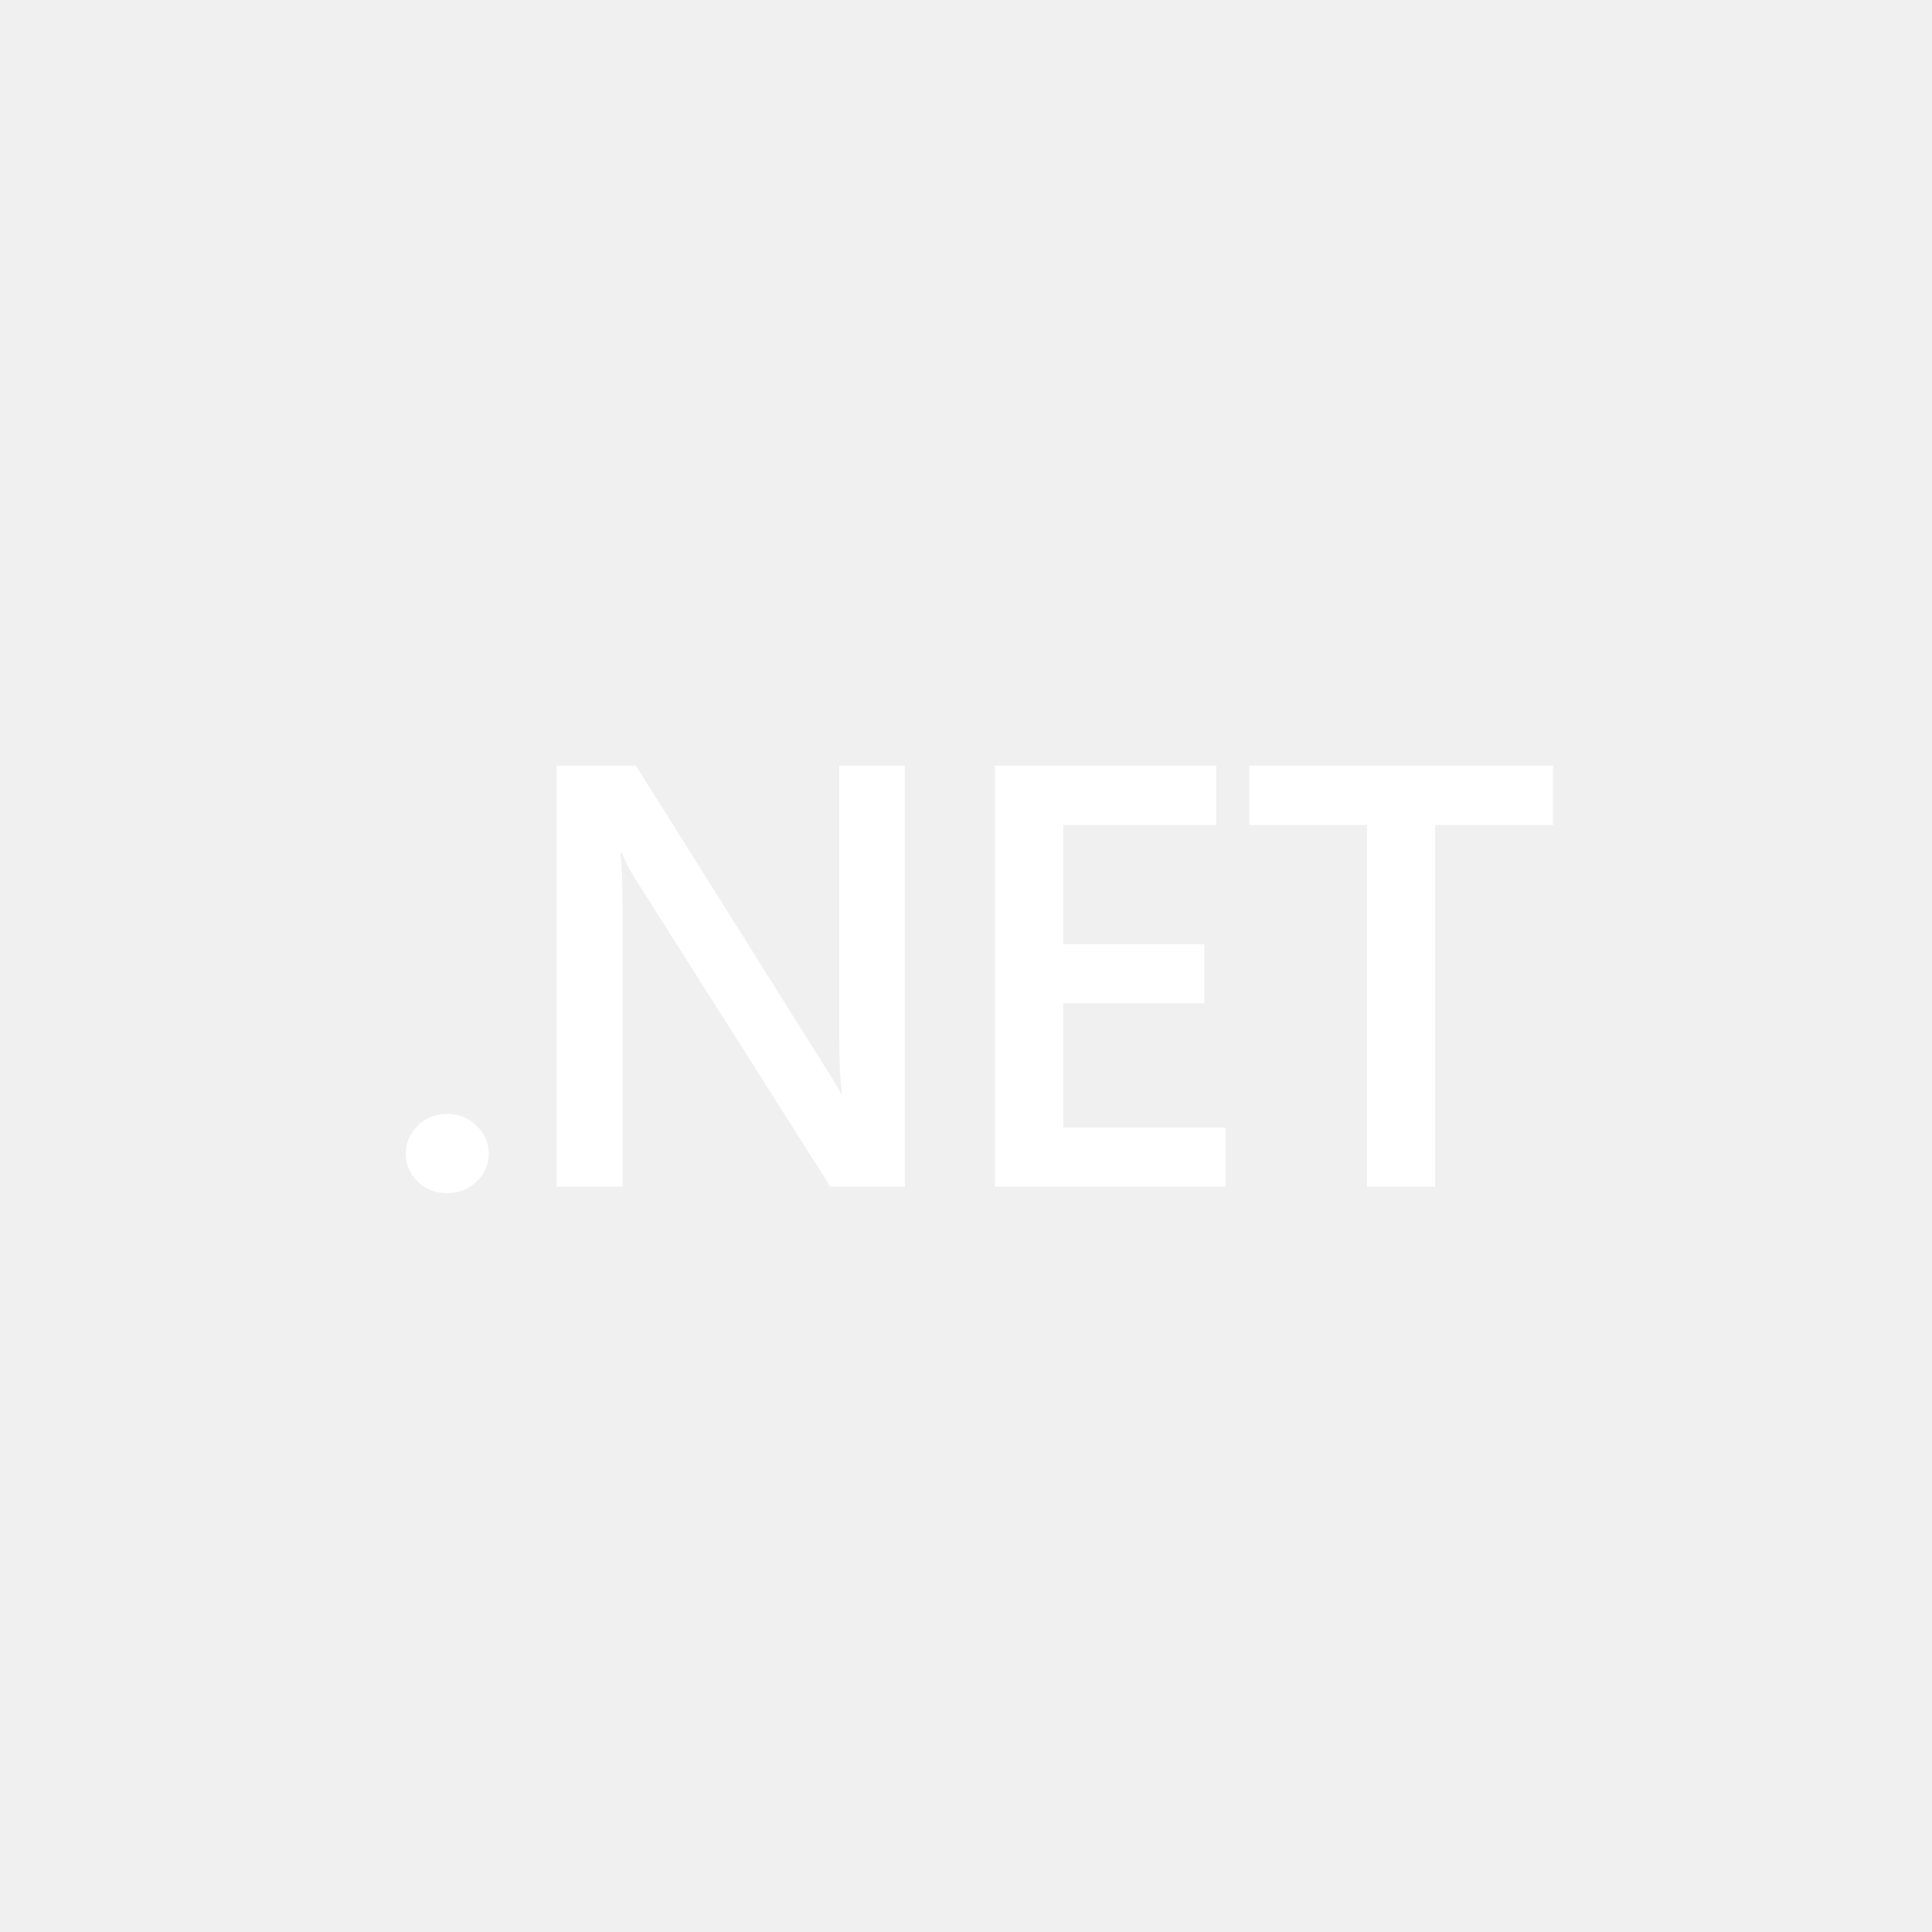
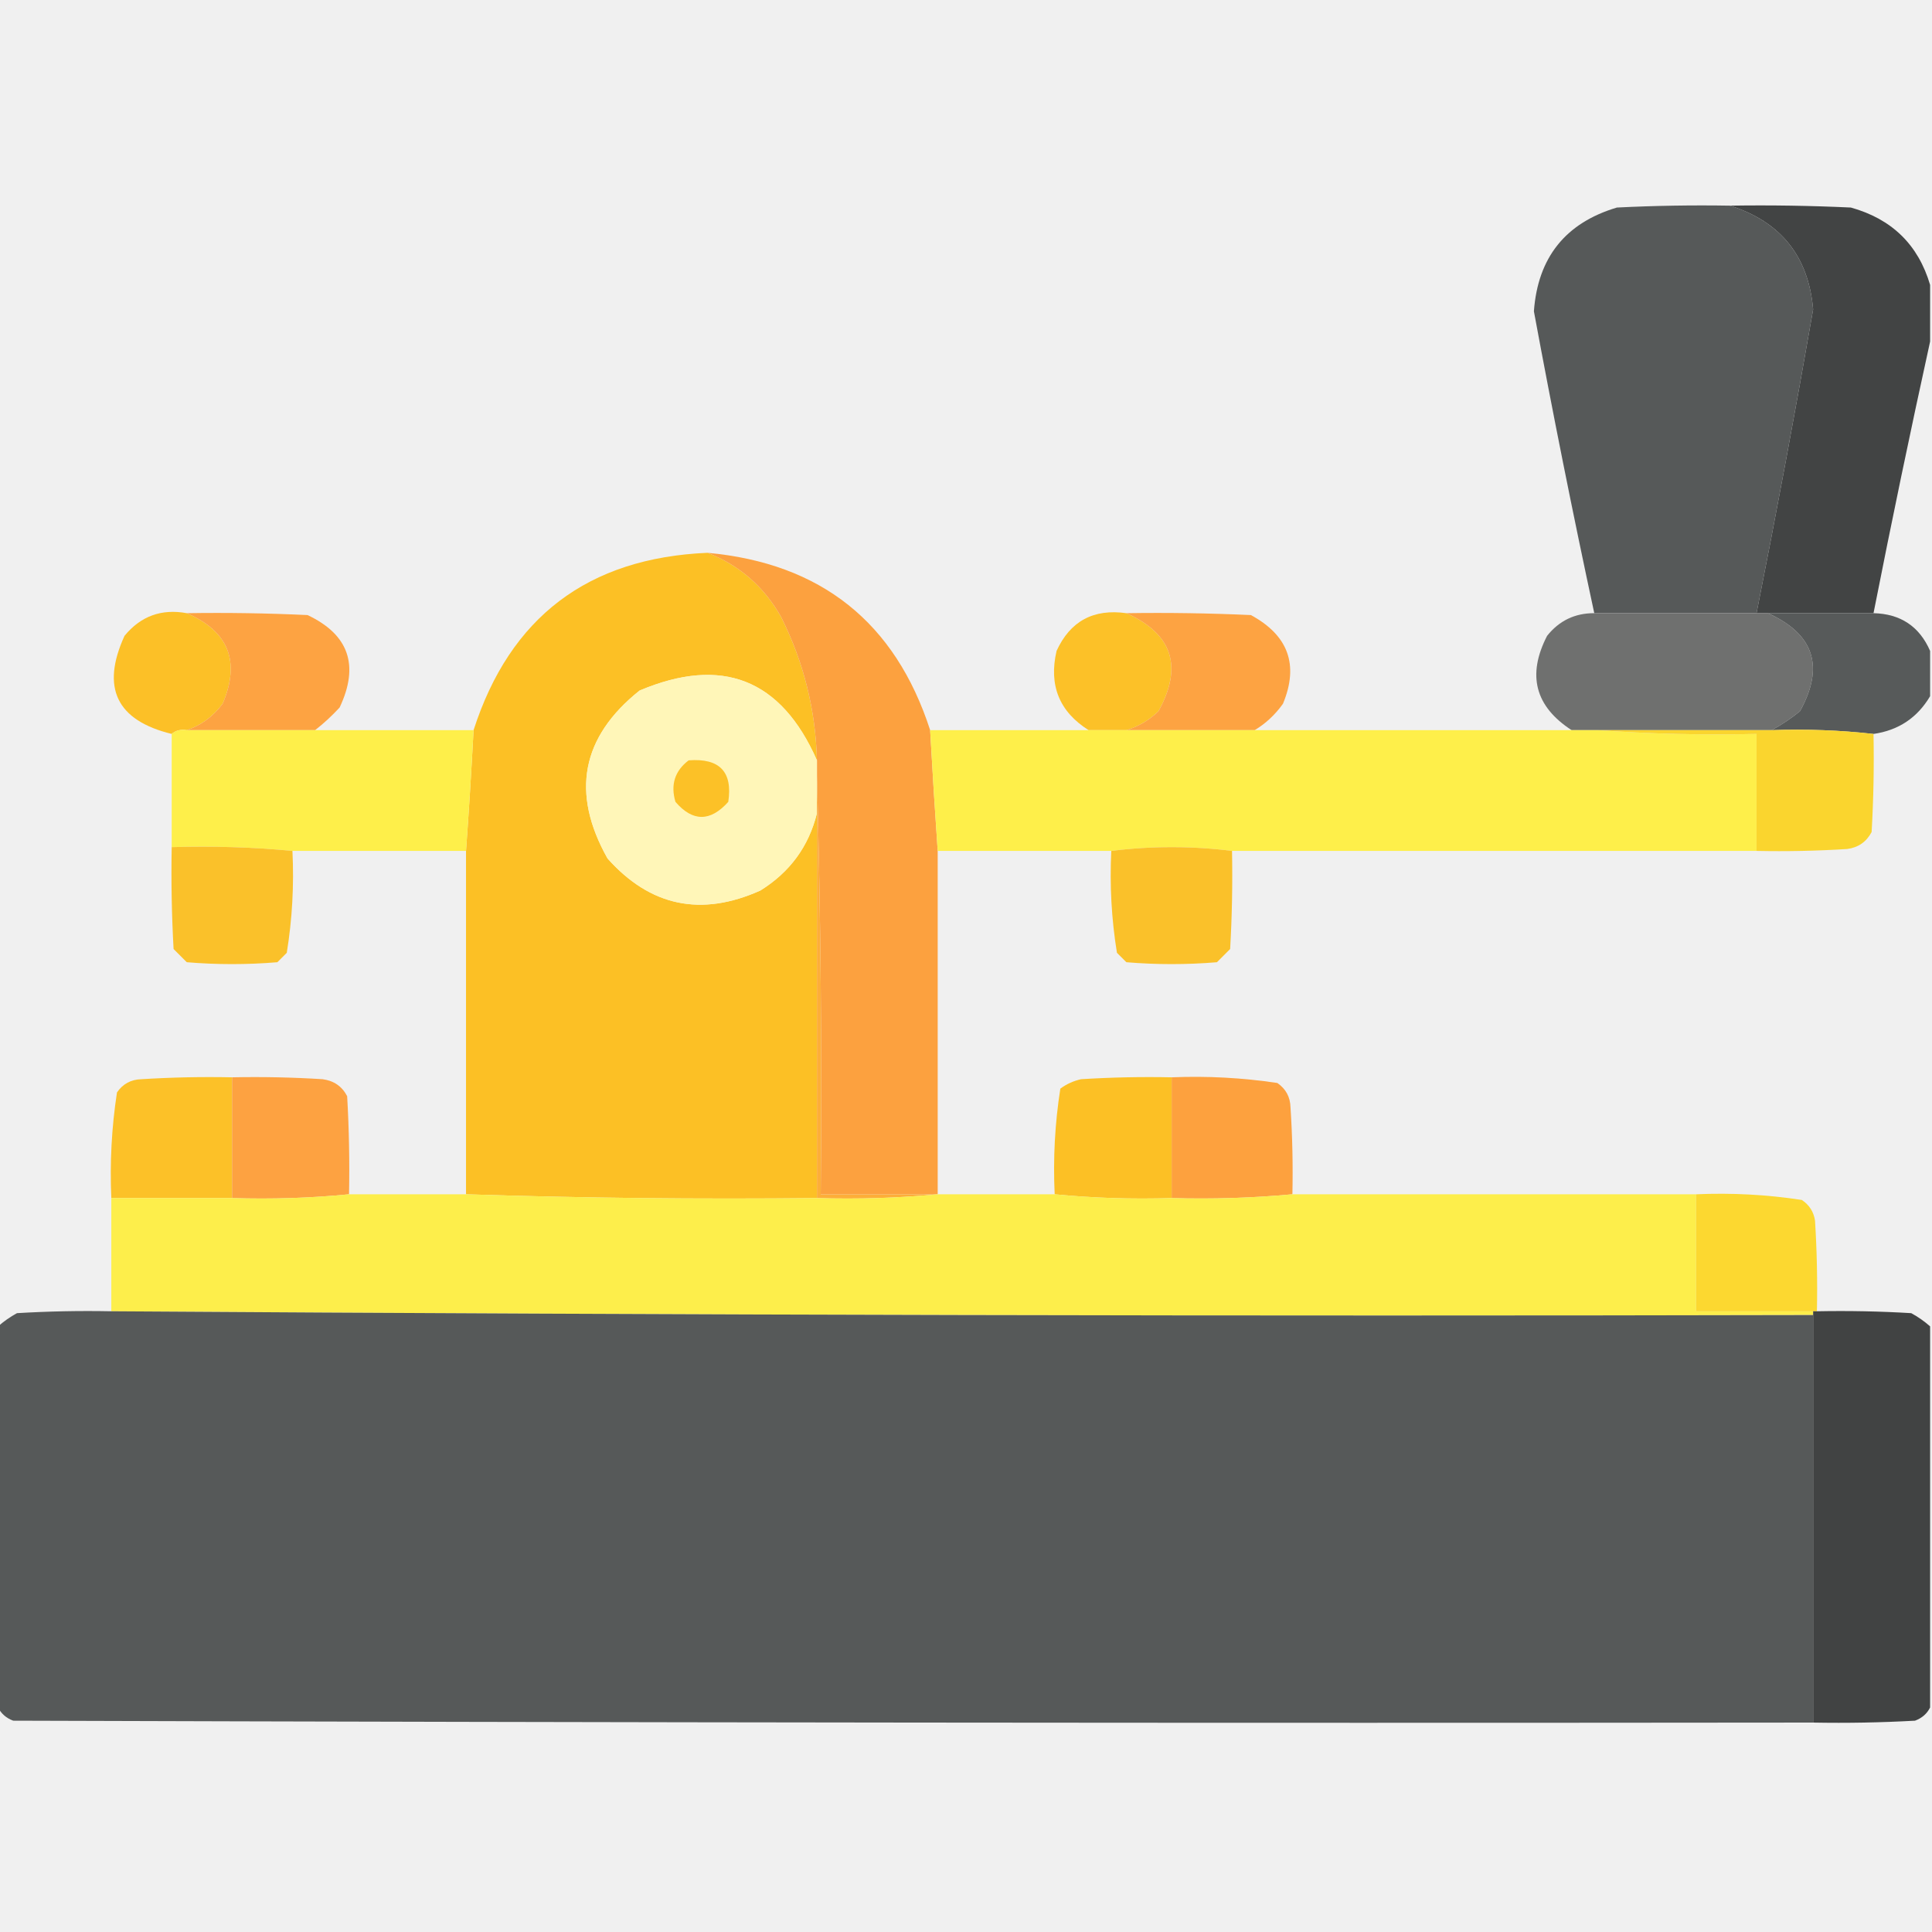
- <svg xmlns="http://www.w3.org/2000/svg" width="456" height="456" viewBox="0 0 456 456" version="1.1" xml:space="preserve" style="fill-rule:evenodd;clip-rule:evenodd;stroke-linejoin:round;stroke-miterlimit:2;">
-   <path d="m 105.5,281.609 c -2.703,0 -5.001,-0.9 -6.893,-2.702 -1.892,-1.848 -2.838,-4.042 -2.838,-6.582 0,-2.587 0.946,-4.804 2.838,-6.652 1.892,-1.848 4.19,-2.772 6.893,-2.772 2.748,0 5.068,0.924 6.96,2.772 1.937,1.848 2.906,4.064 2.906,6.652 0,2.54 -0.968,4.734 -2.906,6.582 -1.892,1.802 -4.212,2.702 -6.96,2.702 z" style="fill:#ffffff;fill-rule:nonzero;stroke-width:0.838" />
-   <path d="M 213.561,280.084 H 195.99 L 149.7,207.054 c -1.171,-1.848 -2.14,-3.765 -2.906,-5.751 h -0.406 c 0.361,2.125 0.541,6.675 0.541,13.65 v 65.132 h -15.543 v -99.36 h 18.719 l 44.737,71.298 c 1.892,2.957 3.109,4.989 3.649,6.098 h 0.27 c -0.45,-2.632 -0.676,-7.09 -0.676,-13.373 v -64.023 h 15.476 z" style="fill:#ffffff;fill-rule:nonzero;stroke-width:0.838" />
-   <path d="m 289.251,280.084 h -54.401 v -99.36 h 52.238 v 13.997 h -36.154 v 28.131 h 33.316 v 13.927 h -33.316 v 29.378 h 38.316 z" style="fill:#ffffff;fill-rule:nonzero;stroke-width:0.838" />
-   <path d="M 366.565,194.721 H 338.722 v 85.363 h -16.084 v -85.363 h -27.775 v -13.997 h 71.701 z" style="fill:#ffffff;fill-rule:nonzero;stroke-width:0.838" />
+ <svg xmlns="http://www.w3.org/2000/svg" version="1.1" width="512px" height="512px" style="shape-rendering:geometricPrecision; text-rendering:geometricPrecision; image-rendering:optimizeQuality; fill-rule:evenodd; clip-rule:evenodd">
+   <g>
+     <path style="opacity:0.993" fill="#555858" d="M 458.5,54.5 C 471.948,58.781 479.281,67.947 480.5,82C 475.821,108.893 470.821,135.727 465.5,162.5C 451.167,162.5 436.833,162.5 422.5,162.5C 416.786,135.932 411.453,109.266 406.5,82.5C 407.54,68.234 414.873,59.068 428.5,55C 438.494,54.5 448.494,54.334 458.5,54.5 Z" />
+   </g>
+   <g>
+     <path style="opacity:0.986" fill="#404242" d="M 458.5,54.5 C 469.172,54.334 479.839,54.5 490.5,55C 501.357,58.025 508.357,64.858 511.5,75.5C 511.5,80.5 511.5,85.5 511.5,90.5C 506.265,114.335 501.265,138.335 496.5,162.5C 487.167,162.5 477.833,162.5 468.5,162.5C 467.5,162.5 466.5,162.5 465.5,162.5C 470.821,135.727 475.821,108.893 480.5,82C 479.281,67.947 471.948,58.781 458.5,54.5 Z" />
+   </g>
+   <g>
+     <path style="opacity:0.992" fill="#fcc023" d="M 187.5,146.5 C 195.954,149.779 202.454,155.445 207,163.5C 212.982,175.429 216.149,188.096 216.5,201.5C 207.008,179.943 191.342,173.776 169.5,183C 154.069,195.307 151.236,210.141 161,227.5C 172.306,240.201 185.806,243.034 201.5,236C 209.335,231.133 214.335,224.3 216.5,215.5C 216.5,249.5 216.5,283.5 216.5,317.5C 185.329,317.831 154.329,317.498 123.5,316.5C 123.5,286.167 123.5,255.833 123.5,225.5C 124.268,214.89 124.935,204.223 125.5,193.5C 135.166,163.52 155.832,147.853 187.5,146.5 Z" />
+   </g>
+   <g>
+     <path style="opacity:0.996" fill="#fca13e" d="M 187.5,146.5 C 217.58,149.261 237.247,164.927 246.5,193.5C 247.093,204.218 247.76,214.885 248.5,225.5C 248.5,255.833 248.5,286.167 248.5,316.5C 238.167,316.5 227.833,316.5 217.5,316.5C 217.832,279.33 217.498,242.33 216.5,205.5C 216.5,204.167 216.5,202.833 216.5,201.5C 216.149,188.096 212.982,175.429 207,163.5C 202.454,155.445 195.954,149.779 187.5,146.5 Z" />
+   </g>
+   <g>
+     <path style="opacity:0.977" fill="#fcbf23" d="M 49.5,162.5 C 60.605,167.31 63.772,175.31 59,186.5C 56.471,189.885 53.304,192.218 49.5,193.5C 47.901,193.232 46.568,193.566 45.5,194.5C 30.879,190.924 26.712,182.257 33,168.5C 37.292,163.274 42.792,161.274 49.5,162.5 Z" />
+   </g>
+   <g>
+     <path style="opacity:0.98" fill="#fda13e" d="M 49.5,162.5 C 60.172,162.333 70.838,162.5 81.5,163C 92.447,168.168 95.28,176.335 90,187.5C 87.937,189.734 85.771,191.734 83.5,193.5C 72.167,193.5 60.833,193.5 49.5,193.5C 53.304,192.218 56.471,189.885 59,186.5C 63.772,175.31 60.605,167.31 49.5,162.5 Z" />
+   </g>
+   <g>
+     <path style="opacity:0.975" fill="#fcc023" d="M 298.5,162.5 C 310.717,167.96 313.55,176.627 307,188.5C 304.469,190.903 301.636,192.57 298.5,193.5C 295.167,193.5 291.833,193.5 288.5,193.5C 280.725,188.603 277.891,181.603 280,172.5C 283.612,164.609 289.778,161.275 298.5,162.5 Z" />
+   </g>
+   <g>
+     <path style="opacity:0.979" fill="#fda13e" d="M 298.5,162.5 C 309.505,162.333 320.505,162.5 331.5,163C 341.431,168.377 344.264,176.21 340,186.5C 337.931,189.406 335.431,191.739 332.5,193.5C 321.167,193.5 309.833,193.5 298.5,193.5C 301.636,192.57 304.469,190.903 307,188.5C 313.55,176.627 310.717,167.96 298.5,162.5 Z" />
+   </g>
+   <g>
+     <path style="opacity:0.993" fill="#6e6f6e" d="M 422.5,162.5 C 436.833,162.5 451.167,162.5 465.5,162.5C 466.5,162.5 467.5,162.5 468.5,162.5C 480.739,167.997 483.573,176.664 477,188.5C 474.574,190.452 472.074,192.119 469.5,193.5C 454.167,193.5 438.833,193.5 423.5,193.5C 421.167,193.5 418.833,193.5 416.5,193.5C 406.805,187.21 404.638,178.876 410,168.5C 413.213,164.476 417.38,162.476 422.5,162.5 Z" />
+   </g>
+   <g>
+     <path style="opacity:0.985" fill="#555858" d="M 468.5,162.5 C 477.833,162.5 487.167,162.5 496.5,162.5C 503.66,162.669 508.66,166.003 511.5,172.5C 511.5,176.5 511.5,180.5 511.5,184.5C 508.112,190.216 503.112,193.55 496.5,194.5C 487.682,193.507 478.682,193.173 469.5,193.5C 472.074,192.119 474.574,190.452 477,188.5C 483.573,176.664 480.739,167.997 468.5,162.5 Z" />
+   </g>
+   <g>
+     <path style="opacity:1" fill="#fff6b8" d="M 216.5,201.5 C 216.5,202.833 216.5,204.167 216.5,205.5C 216.5,208.833 216.5,212.167 216.5,215.5C 214.335,224.3 209.335,231.133 201.5,236C 185.806,243.034 172.306,240.201 161,227.5C 151.236,210.141 154.069,195.307 169.5,183C 191.342,173.776 207.008,179.943 216.5,201.5 Z" />
+   </g>
+   <g>
+     <path style="opacity:0.996" fill="#feef49" d="M 49.5,193.5 C 60.833,193.5 72.167,193.5 83.5,193.5C 97.5,193.5 111.5,193.5 125.5,193.5C 124.935,204.223 124.268,214.89 123.5,225.5C 108.167,225.5 92.833,225.5 77.5,225.5C 67.013,224.506 56.346,224.172 45.5,224.5C 45.5,214.5 45.5,204.5 45.5,194.5C 46.568,193.566 47.901,193.232 49.5,193.5 Z" />
+   </g>
+   <g>
+     <path style="opacity:0.996" fill="#feef49" d="M 246.5,193.5 C 260.5,193.5 274.5,193.5 288.5,193.5C 291.833,193.5 295.167,193.5 298.5,193.5C 309.833,193.5 321.167,193.5 332.5,193.5C 360.5,193.5 388.5,193.5 416.5,193.5C 418.833,193.5 421.167,193.5 423.5,193.5C 437.323,194.496 451.323,194.829 465.5,194.5C 465.5,204.833 465.5,215.167 465.5,225.5C 419.167,225.5 372.833,225.5 326.5,225.5C 315.833,224.167 305.167,224.167 294.5,225.5C 279.167,225.5 263.833,225.5 248.5,225.5C 247.76,214.885 247.093,204.218 246.5,193.5 Z" />
+   </g>
+   <g>
+     <path style="opacity:0.986" fill="#fad52c" d="M 423.5,193.5 C 438.833,193.5 454.167,193.5 469.5,193.5C 478.682,193.173 487.682,193.507 496.5,194.5C 496.666,203.173 496.5,211.84 496,220.5C 494.622,223.108 492.455,224.608 489.5,225C 481.507,225.5 473.507,225.666 465.5,225.5C 465.5,215.167 465.5,204.833 465.5,194.5C 451.323,194.829 437.323,194.496 423.5,193.5 Z" />
+   </g>
+   <g>
+     <path style="opacity:1" fill="#fcc127" d="M 182.5,201.5 C 190.709,200.872 194.209,204.539 193,212.5C 188.239,217.812 183.572,217.812 179,212.5C 177.662,207.96 178.829,204.293 182.5,201.5 Z" />
+   </g>
+   <g>
+     <path style="opacity:1" fill="#fdae39" d="M 216.5,205.5 C 217.498,242.33 217.832,279.33 217.5,316.5C 227.833,316.5 238.167,316.5 248.5,316.5C 238.013,317.494 227.346,317.828 216.5,317.5C 216.5,283.5 216.5,249.5 216.5,215.5C 216.5,212.167 216.5,208.833 216.5,205.5 Z" />
+   </g>
+   <g>
+     <path style="opacity:0.964" fill="#fbc023" d="M 45.5,224.5 C 56.346,224.172 67.013,224.506 77.5,225.5C 77.943,234.608 77.443,243.608 76,252.5C 75.167,253.333 74.333,254.167 73.5,255C 65.5,255.667 57.5,255.667 49.5,255C 48.333,253.833 47.167,252.667 46,251.5C 45.5,242.506 45.334,233.506 45.5,224.5 Z" />
+   </g>
+   <g>
+     <path style="opacity:0.963" fill="#fbc023" d="M 326.5,225.5 C 326.666,234.173 326.5,242.84 326,251.5C 324.833,252.667 323.667,253.833 322.5,255C 314.5,255.667 306.5,255.667 298.5,255C 297.667,254.167 296.833,253.333 296,252.5C 294.557,243.608 294.057,234.608 294.5,225.5C 305.167,224.167 315.833,224.167 326.5,225.5 Z" />
+   </g>
+   <g>
+     <path style="opacity:0.976" fill="#fcc023" d="M 61.5,285.5 C 61.5,296.167 61.5,306.833 61.5,317.5C 50.833,317.5 40.167,317.5 29.5,317.5C 29.083,308.085 29.583,298.752 31,289.5C 32.558,287.232 34.724,286.066 37.5,286C 45.493,285.5 53.493,285.334 61.5,285.5 Z" />
+   </g>
+   <g>
+     <path style="opacity:0.988" fill="#fda13f" d="M 61.5,285.5 C 69.507,285.334 77.507,285.5 85.5,286C 88.494,286.406 90.661,287.906 92,290.5C 92.5,299.16 92.666,307.827 92.5,316.5C 82.347,317.494 72.013,317.828 61.5,317.5C 61.5,306.833 61.5,296.167 61.5,285.5 Z" />
+   </g>
+   <g>
+     <path style="opacity:0.989" fill="#fcc023" d="M 310.5,285.5 C 310.5,296.167 310.5,306.833 310.5,317.5C 299.986,317.828 289.653,317.494 279.5,316.5C 279.055,307.06 279.555,297.726 281,288.5C 282.648,287.283 284.481,286.45 286.5,286C 294.493,285.5 302.493,285.334 310.5,285.5 Z" />
+   </g>
+   <g>
+     <path style="opacity:0.997" fill="#fda13e" d="M 310.5,285.5 C 319.9,285.114 329.234,285.614 338.5,287C 340.768,288.558 341.934,290.724 342,293.5C 342.5,301.159 342.666,308.826 342.5,316.5C 331.915,317.476 321.248,317.809 310.5,317.5C 310.5,306.833 310.5,296.167 310.5,285.5 Z" />
+   </g>
+   <g>
+     <path style="opacity:0.989" fill="#fdee4a" d="M 92.5,316.5 C 102.833,316.5 113.167,316.5 123.5,316.5C 154.329,317.498 185.329,317.831 216.5,317.5C 227.346,317.828 238.013,317.494 248.5,316.5C 258.833,316.5 269.167,316.5 279.5,316.5C 289.653,317.494 299.986,317.828 310.5,317.5C 321.248,317.809 331.915,317.476 342.5,316.5C 378.167,316.5 413.833,316.5 449.5,316.5C 449.5,326.833 449.5,337.167 449.5,347.5C 459.833,347.5 470.167,347.5 480.5,347.5C 480.5,347.833 480.5,348.167 480.5,348.5C 330.097,348.832 179.763,348.498 29.5,347.5C 29.5,337.5 29.5,327.5 29.5,317.5C 40.167,317.5 50.833,317.5 61.5,317.5C 72.013,317.828 82.347,317.494 92.5,316.5 Z" />
+   </g>
+   <g>
+     <path style="opacity:0.974" fill="#fcd72b" d="M 449.5,316.5 C 458.915,316.083 468.248,316.583 477.5,318C 479.487,319.319 480.654,321.152 481,323.5C 481.5,331.493 481.666,339.493 481.5,347.5C 481.167,347.5 480.833,347.5 480.5,347.5C 470.167,347.5 459.833,347.5 449.5,347.5C 449.5,337.167 449.5,326.833 449.5,316.5 Z" />
+   </g>
+   <g>
+     <path style="opacity:0.998" fill="#565959" d="M 29.5,347.5 C 179.763,348.498 330.097,348.832 480.5,348.5C 480.5,384.5 480.5,420.5 480.5,456.5C 321.5,456.667 162.5,456.5 3.5,456C 1.65,455.31 0.316,454.144 -0.5,452.5C -0.5,418.833 -0.5,385.167 -0.5,351.5C 1.01,350.164 2.677,348.997 4.5,348C 12.827,347.5 21.16,347.334 29.5,347.5 Z" />
+   </g>
+   <g>
+     <path style="opacity:0.991" fill="#404242" d="M 480.5,347.5 C 480.833,347.5 481.167,347.5 481.5,347.5C 489.84,347.334 498.173,347.5 506.5,348C 508.323,348.997 509.99,350.164 511.5,351.5C 511.5,385.167 511.5,418.833 511.5,452.5C 510.684,454.144 509.35,455.31 507.5,456C 498.506,456.5 489.506,456.666 480.5,456.5C 480.5,420.5 480.5,384.5 480.5,348.5C 480.5,348.167 480.5,347.833 480.5,347.5 Z" />
+   </g>
</svg>
